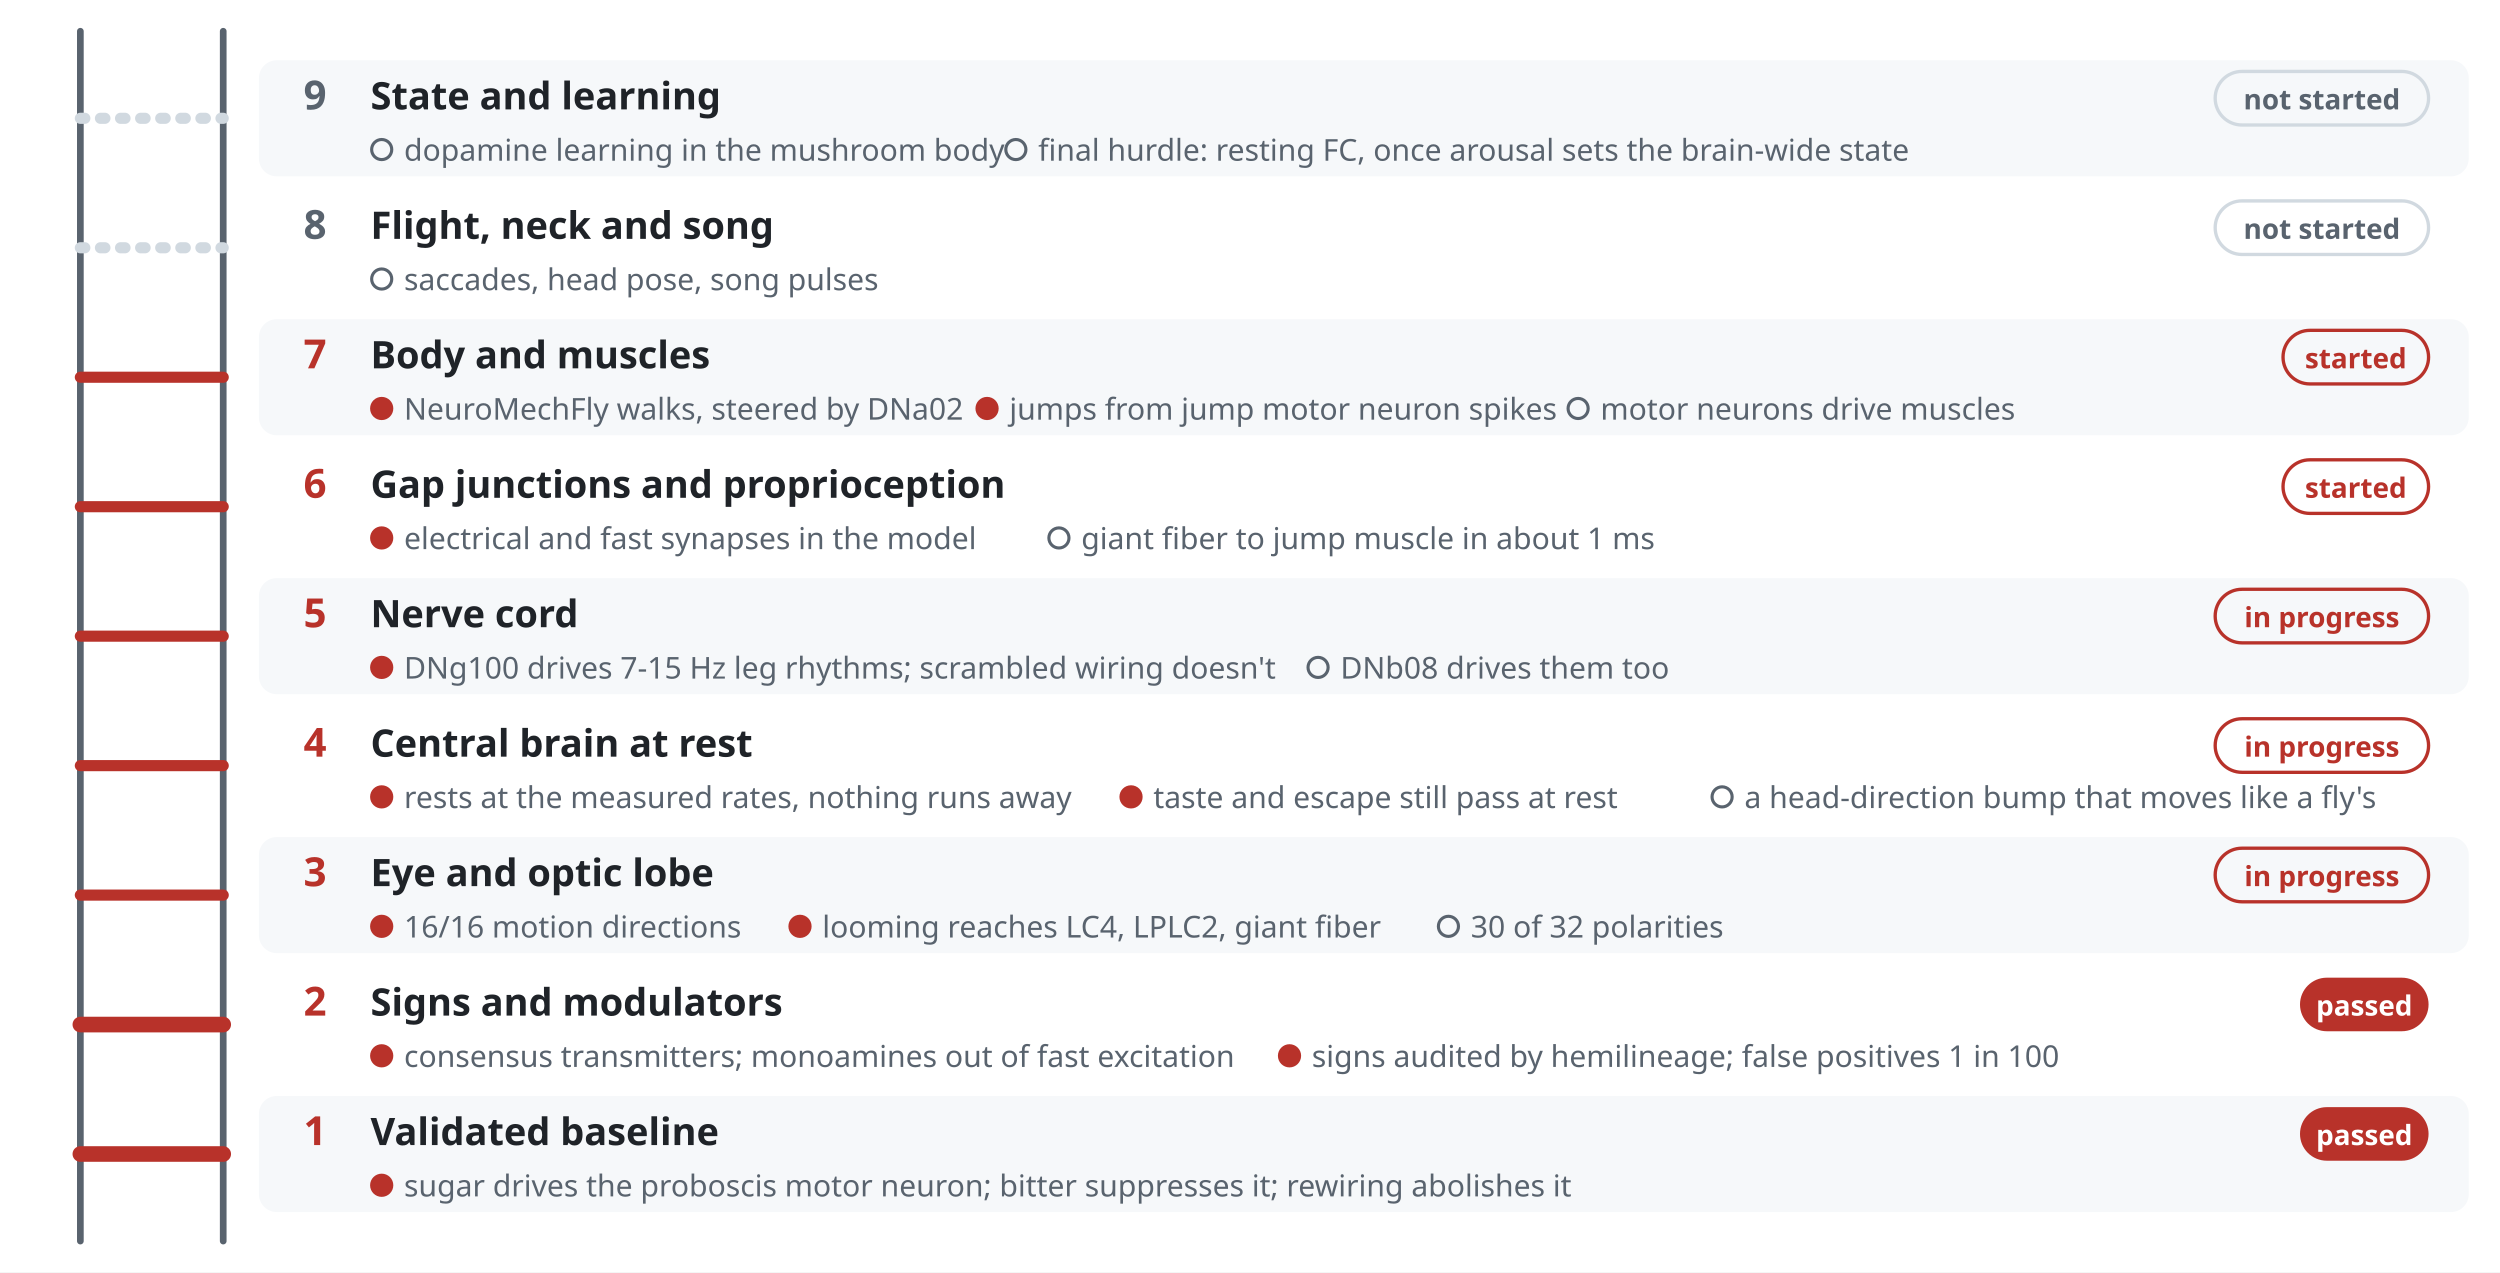
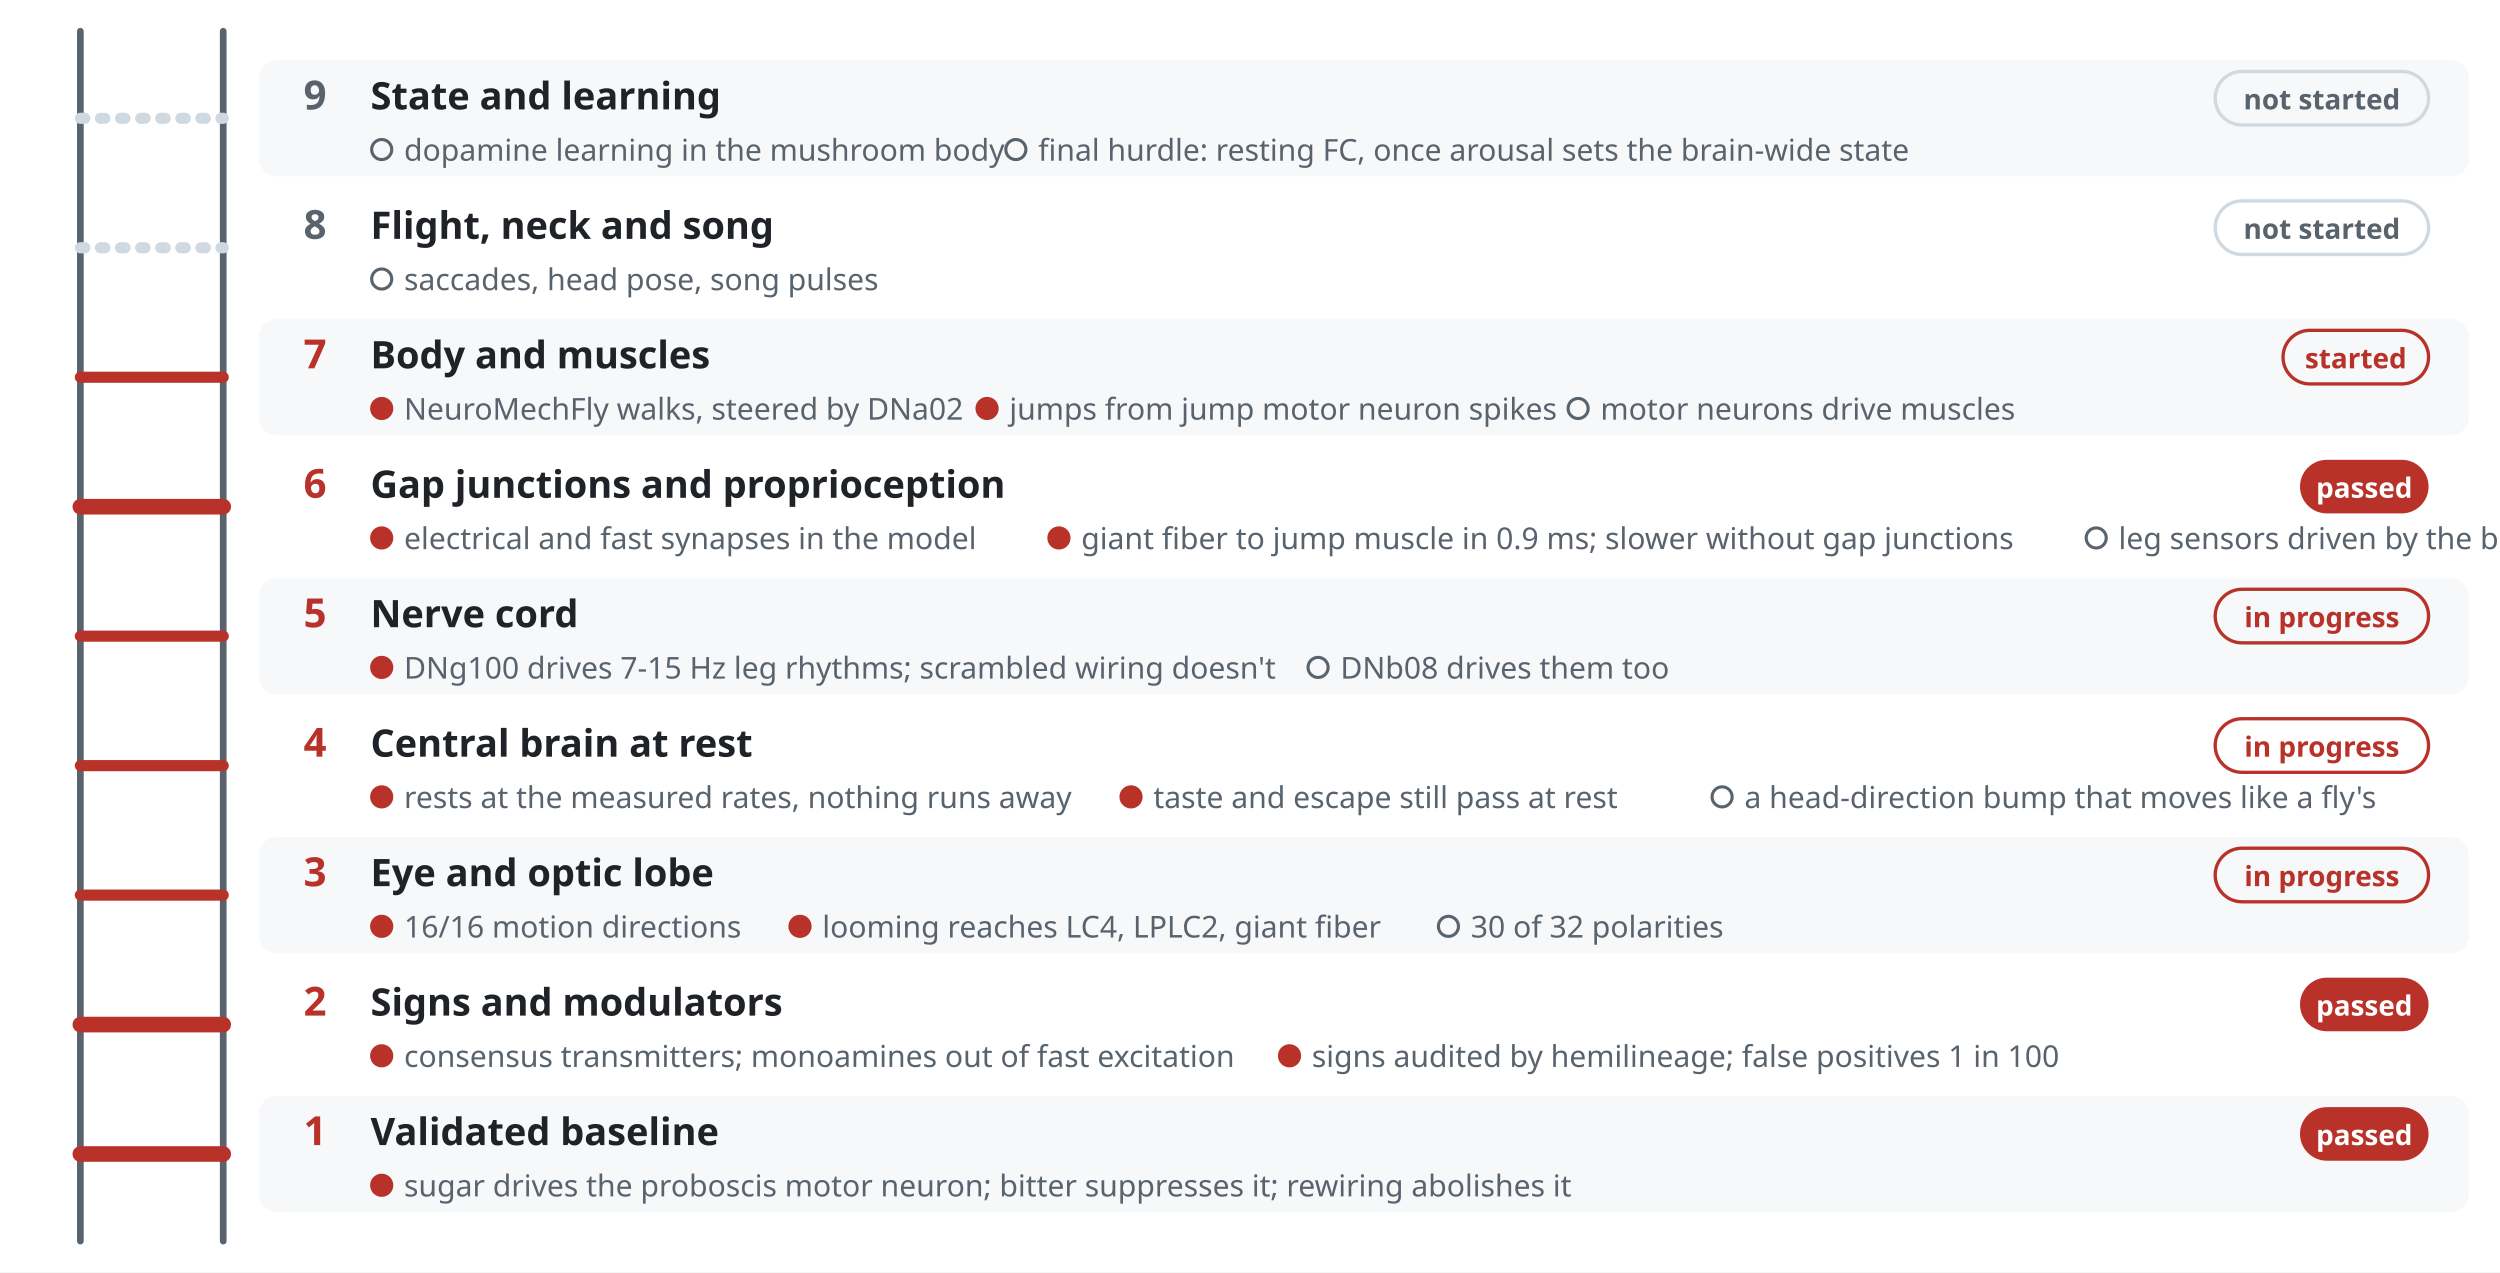
<svg xmlns="http://www.w3.org/2000/svg" width="1120" height="570" viewBox="0 0 1120 570" role="img" aria-labelledby="t">
  <style>
    text { font-family: -apple-system, BlinkMacSystemFont, 'Segoe UI', 'Noto Sans', Helvetica, Arial, sans-serif; }
    .num { font-size: 18px; font-weight: 700; font-variant-numeric: tabular-nums; }
    .name { font-size: 17px; font-weight: 600; fill: #1f2328; }
    .mark { font-size: 13.5px; fill: #59636e; }
    .pill { font-size: 12.5px; font-weight: 600; }
    </style>
  <rect width="1120" height="570" fill="#ffffff" />
  <path d="M36 14V556M100 14V556" stroke="#59636e" stroke-width="3" stroke-linecap="round" />
  <g>
    <rect x="116" y="491.0" width="990" height="52" rx="8" fill="#f6f8fa" />
    <path d="M36 517.0H100" stroke="#b8322a" stroke-width="7" stroke-linecap="round" />
    <text x="136" y="513.0" class="num" fill="#b8322a">1</text>
    <text x="166" y="513.0" class="name">Validated baseline</text>
    <rect x="1030.4" y="496.0" width="57.6" height="24" rx="12" fill="#b8322a" />
    <text x="1059.2" y="513.0" class="pill" fill="#ffffff" text-anchor="middle">passed</text>
    <circle cx="171.0" cy="531.0" r="4.5" fill="#b8322a" stroke="#b8322a" stroke-width="1.4" />
    <text x="181.0" y="536.0" class="mark">sugar drives the proboscis motor neuron; bitter suppresses it; rewiring abolishes it</text>
  </g>
  <g>
    <path d="M36 459.0H100" stroke="#b8322a" stroke-width="7" stroke-linecap="round" />
    <text x="136" y="455.0" class="num" fill="#b8322a">2</text>
    <text x="166" y="455.0" class="name">Signs and modulators</text>
    <rect x="1030.4" y="438.0" width="57.6" height="24" rx="12" fill="#b8322a" />
    <text x="1059.2" y="455.0" class="pill" fill="#ffffff" text-anchor="middle">passed</text>
    <circle cx="171.0" cy="473.0" r="4.5" fill="#b8322a" stroke="#b8322a" stroke-width="1.4" />
    <text x="181.0" y="478.0" class="mark">consensus transmitters; monoamines out of fast excitation</text>
    <circle cx="577.7" cy="473.0" r="4.5" fill="#b8322a" stroke="#b8322a" stroke-width="1.4" />
    <text x="587.7" y="478.0" class="mark">signs audited by hemilineage; false positives 1 in 100</text>
  </g>
  <g>
    <rect x="116" y="375.0" width="990" height="52" rx="8" fill="#f6f8fa" />
    <path d="M36 401.0H100" stroke="#b8322a" stroke-width="5" stroke-linecap="round" />
    <text x="136" y="397.0" class="num" fill="#b8322a">3</text>
    <text x="166" y="397.0" class="name">Eye and optic lobe</text>
    <rect x="992.4" y="380.0" width="95.6" height="24" rx="12" fill="none" stroke="#b8322a" stroke-width="1.5" />
    <text x="1040.2" y="397.0" class="pill" fill="#b8322a" text-anchor="middle">in progress</text>
    <circle cx="171.0" cy="415.0" r="4.5" fill="#b8322a" stroke="#b8322a" stroke-width="1.4" />
    <text x="181.0" y="420.0" class="mark">16/16 motion directions</text>
    <circle cx="358.4" cy="415.0" r="4.5" fill="#b8322a" stroke="#b8322a" stroke-width="1.4" />
    <text x="368.4" y="420.0" class="mark">looming reaches LC4, LPLC2, giant fiber</text>
    <circle cx="648.9" cy="415.0" r="4.5" fill="none" stroke="#59636e" stroke-width="1.4" />
    <text x="658.9" y="420.0" class="mark">30 of 32 polarities</text>
  </g>
  <g>
    <path d="M36 343.0H100" stroke="#b8322a" stroke-width="5" stroke-linecap="round" />
    <text x="136" y="339.0" class="num" fill="#b8322a">4</text>
    <text x="166" y="339.0" class="name">Central brain at rest</text>
    <rect x="992.4" y="322.0" width="95.6" height="24" rx="12" fill="none" stroke="#b8322a" stroke-width="1.5" />
    <text x="1040.2" y="339.0" class="pill" fill="#b8322a" text-anchor="middle">in progress</text>
    <circle cx="171.0" cy="357.0" r="4.5" fill="#b8322a" stroke="#b8322a" stroke-width="1.4" />
    <text x="181.0" y="362.0" class="mark">rests at the measured rates, nothing runs away</text>
    <circle cx="506.7" cy="357.0" r="4.5" fill="#b8322a" stroke="#b8322a" stroke-width="1.4" />
    <text x="516.7" y="362.0" class="mark">taste and escape still pass at rest</text>
    <circle cx="771.5" cy="357.0" r="4.5" fill="none" stroke="#59636e" stroke-width="1.4" />
    <text x="781.5" y="362.0" class="mark">a head-direction bump that moves like a fly's</text>
  </g>
  <g>
    <rect x="116" y="259.0" width="990" height="52" rx="8" fill="#f6f8fa" />
    <path d="M36 285.0H100" stroke="#b8322a" stroke-width="5" stroke-linecap="round" />
    <text x="136" y="281.0" class="num" fill="#b8322a">5</text>
    <text x="166" y="281.0" class="name">Nerve cord</text>
    <rect x="992.4" y="264.0" width="95.6" height="24" rx="12" fill="none" stroke="#b8322a" stroke-width="1.5" />
    <text x="1040.2" y="281.0" class="pill" fill="#b8322a" text-anchor="middle">in progress</text>
    <circle cx="171.0" cy="299.0" r="4.5" fill="#b8322a" stroke="#b8322a" stroke-width="1.4" />
    <text x="181.0" y="304.0" class="mark">DNg100 drives 7-15 Hz leg rhythms; scrambled wiring doesn't</text>
    <circle cx="590.5" cy="299.0" r="4.5" fill="none" stroke="#59636e" stroke-width="1.4" />
    <text x="600.5" y="304.0" class="mark">DNb08 drives them too</text>
  </g>
  <g>
-     <path d="M36 227.0H100" stroke="#b8322a" stroke-width="5" stroke-linecap="round" />
+     <path d="M36 227.0H100" stroke="#b8322a" stroke-width="7" stroke-linecap="round" />
    <text x="136" y="223.0" class="num" fill="#b8322a">6</text>
    <text x="166" y="223.0" class="name">Gap junctions and proprioception</text>
-     <rect x="1022.8" y="206.0" width="65.2" height="24" rx="12" fill="none" stroke="#b8322a" stroke-width="1.5" />
-     <text x="1055.4" y="223.0" class="pill" fill="#b8322a" text-anchor="middle">started</text>
+     <rect x="1030.4" y="206.0" width="57.6" height="24" rx="12" fill="#b8322a" />
+     <text x="1059.2" y="223.0" class="pill" fill="#ffffff" text-anchor="middle">passed</text>
    <circle cx="171.0" cy="241.0" r="4.5" fill="#b8322a" stroke="#b8322a" stroke-width="1.4" />
    <text x="181.0" y="246.0" class="mark">electrical and fast synapses in the model</text>
-     <circle cx="474.4" cy="241.0" r="4.5" fill="none" stroke="#59636e" stroke-width="1.4" />
-     <text x="484.4" y="246.0" class="mark">giant fiber to jump muscle in about 1 ms</text>
+     <circle cx="474.4" cy="241.0" r="4.5" fill="#b8322a" stroke="#b8322a" stroke-width="1.4" />
+     <text x="484.4" y="246.0" class="mark">giant fiber to jump muscle in 0.9 ms; slower without gap junctions</text>
+     <circle cx="939.1" cy="241.0" r="4.5" fill="none" stroke="#59636e" stroke-width="1.4" />
+     <text x="949.1" y="246.0" class="mark">leg sensors driven by the body</text>
  </g>
  <g>
    <rect x="116" y="143.0" width="990" height="52" rx="8" fill="#f6f8fa" />
    <path d="M36 169.0H100" stroke="#b8322a" stroke-width="5" stroke-linecap="round" />
    <text x="136" y="165.0" class="num" fill="#b8322a">7</text>
    <text x="166" y="165.0" class="name">Body and muscles</text>
    <rect x="1022.8" y="148.0" width="65.2" height="24" rx="12" fill="none" stroke="#b8322a" stroke-width="1.5" />
    <text x="1055.4" y="165.0" class="pill" fill="#b8322a" text-anchor="middle">started</text>
    <circle cx="171.0" cy="183.0" r="4.5" fill="#b8322a" stroke="#b8322a" stroke-width="1.4" />
    <text x="181.0" y="188.0" class="mark">NeuroMechFly walks, steered by DNa02</text>
    <circle cx="442.2" cy="183.0" r="4.5" fill="#b8322a" stroke="#b8322a" stroke-width="1.4" />
    <text x="452.2" y="188.0" class="mark">jumps from jump motor neuron spikes</text>
    <circle cx="707.0" cy="183.0" r="4.5" fill="none" stroke="#59636e" stroke-width="1.4" />
    <text x="717.0" y="188.0" class="mark">motor neurons drive muscles</text>
  </g>
  <g>
    <path d="M36 111.0H100" stroke="#d1d9e0" stroke-width="5" stroke-linecap="round" stroke-dasharray="2 7" />
    <text x="136" y="107.0" class="num" fill="#59636e">8</text>
    <text x="166" y="107.0" class="name">Flight, neck and song</text>
    <rect x="992.4" y="90.0" width="95.6" height="24" rx="12" fill="none" stroke="#d1d9e0" stroke-width="1.5" />
    <text x="1040.2" y="107.0" class="pill" fill="#59636e" text-anchor="middle">not started</text>
    <circle cx="171.0" cy="125.0" r="4.5" fill="none" stroke="#59636e" stroke-width="1.4" />
    <text x="181.0" y="130.0" class="mark">saccades, head pose, song pulses</text>
  </g>
  <g>
    <rect x="116" y="27.0" width="990" height="52" rx="8" fill="#f6f8fa" />
    <path d="M36 53.0H100" stroke="#d1d9e0" stroke-width="5" stroke-linecap="round" stroke-dasharray="2 7" />
    <text x="136" y="49.0" class="num" fill="#59636e">9</text>
    <text x="166" y="49.0" class="name">State and learning</text>
    <rect x="992.4" y="32.0" width="95.6" height="24" rx="12" fill="none" stroke="#d1d9e0" stroke-width="1.5" />
    <text x="1040.2" y="49.0" class="pill" fill="#59636e" text-anchor="middle">not started</text>
    <circle cx="171.0" cy="67.0" r="4.5" fill="none" stroke="#59636e" stroke-width="1.4" />
    <text x="181.0" y="72.0" class="mark">dopamine learning in the mushroom body</text>
    <circle cx="455.1" cy="67.0" r="4.5" fill="none" stroke="#59636e" stroke-width="1.4" />
    <text x="465.1" y="72.0" class="mark">final hurdle: resting FC, once arousal sets the brain-wide state</text>
  </g>
</svg>
